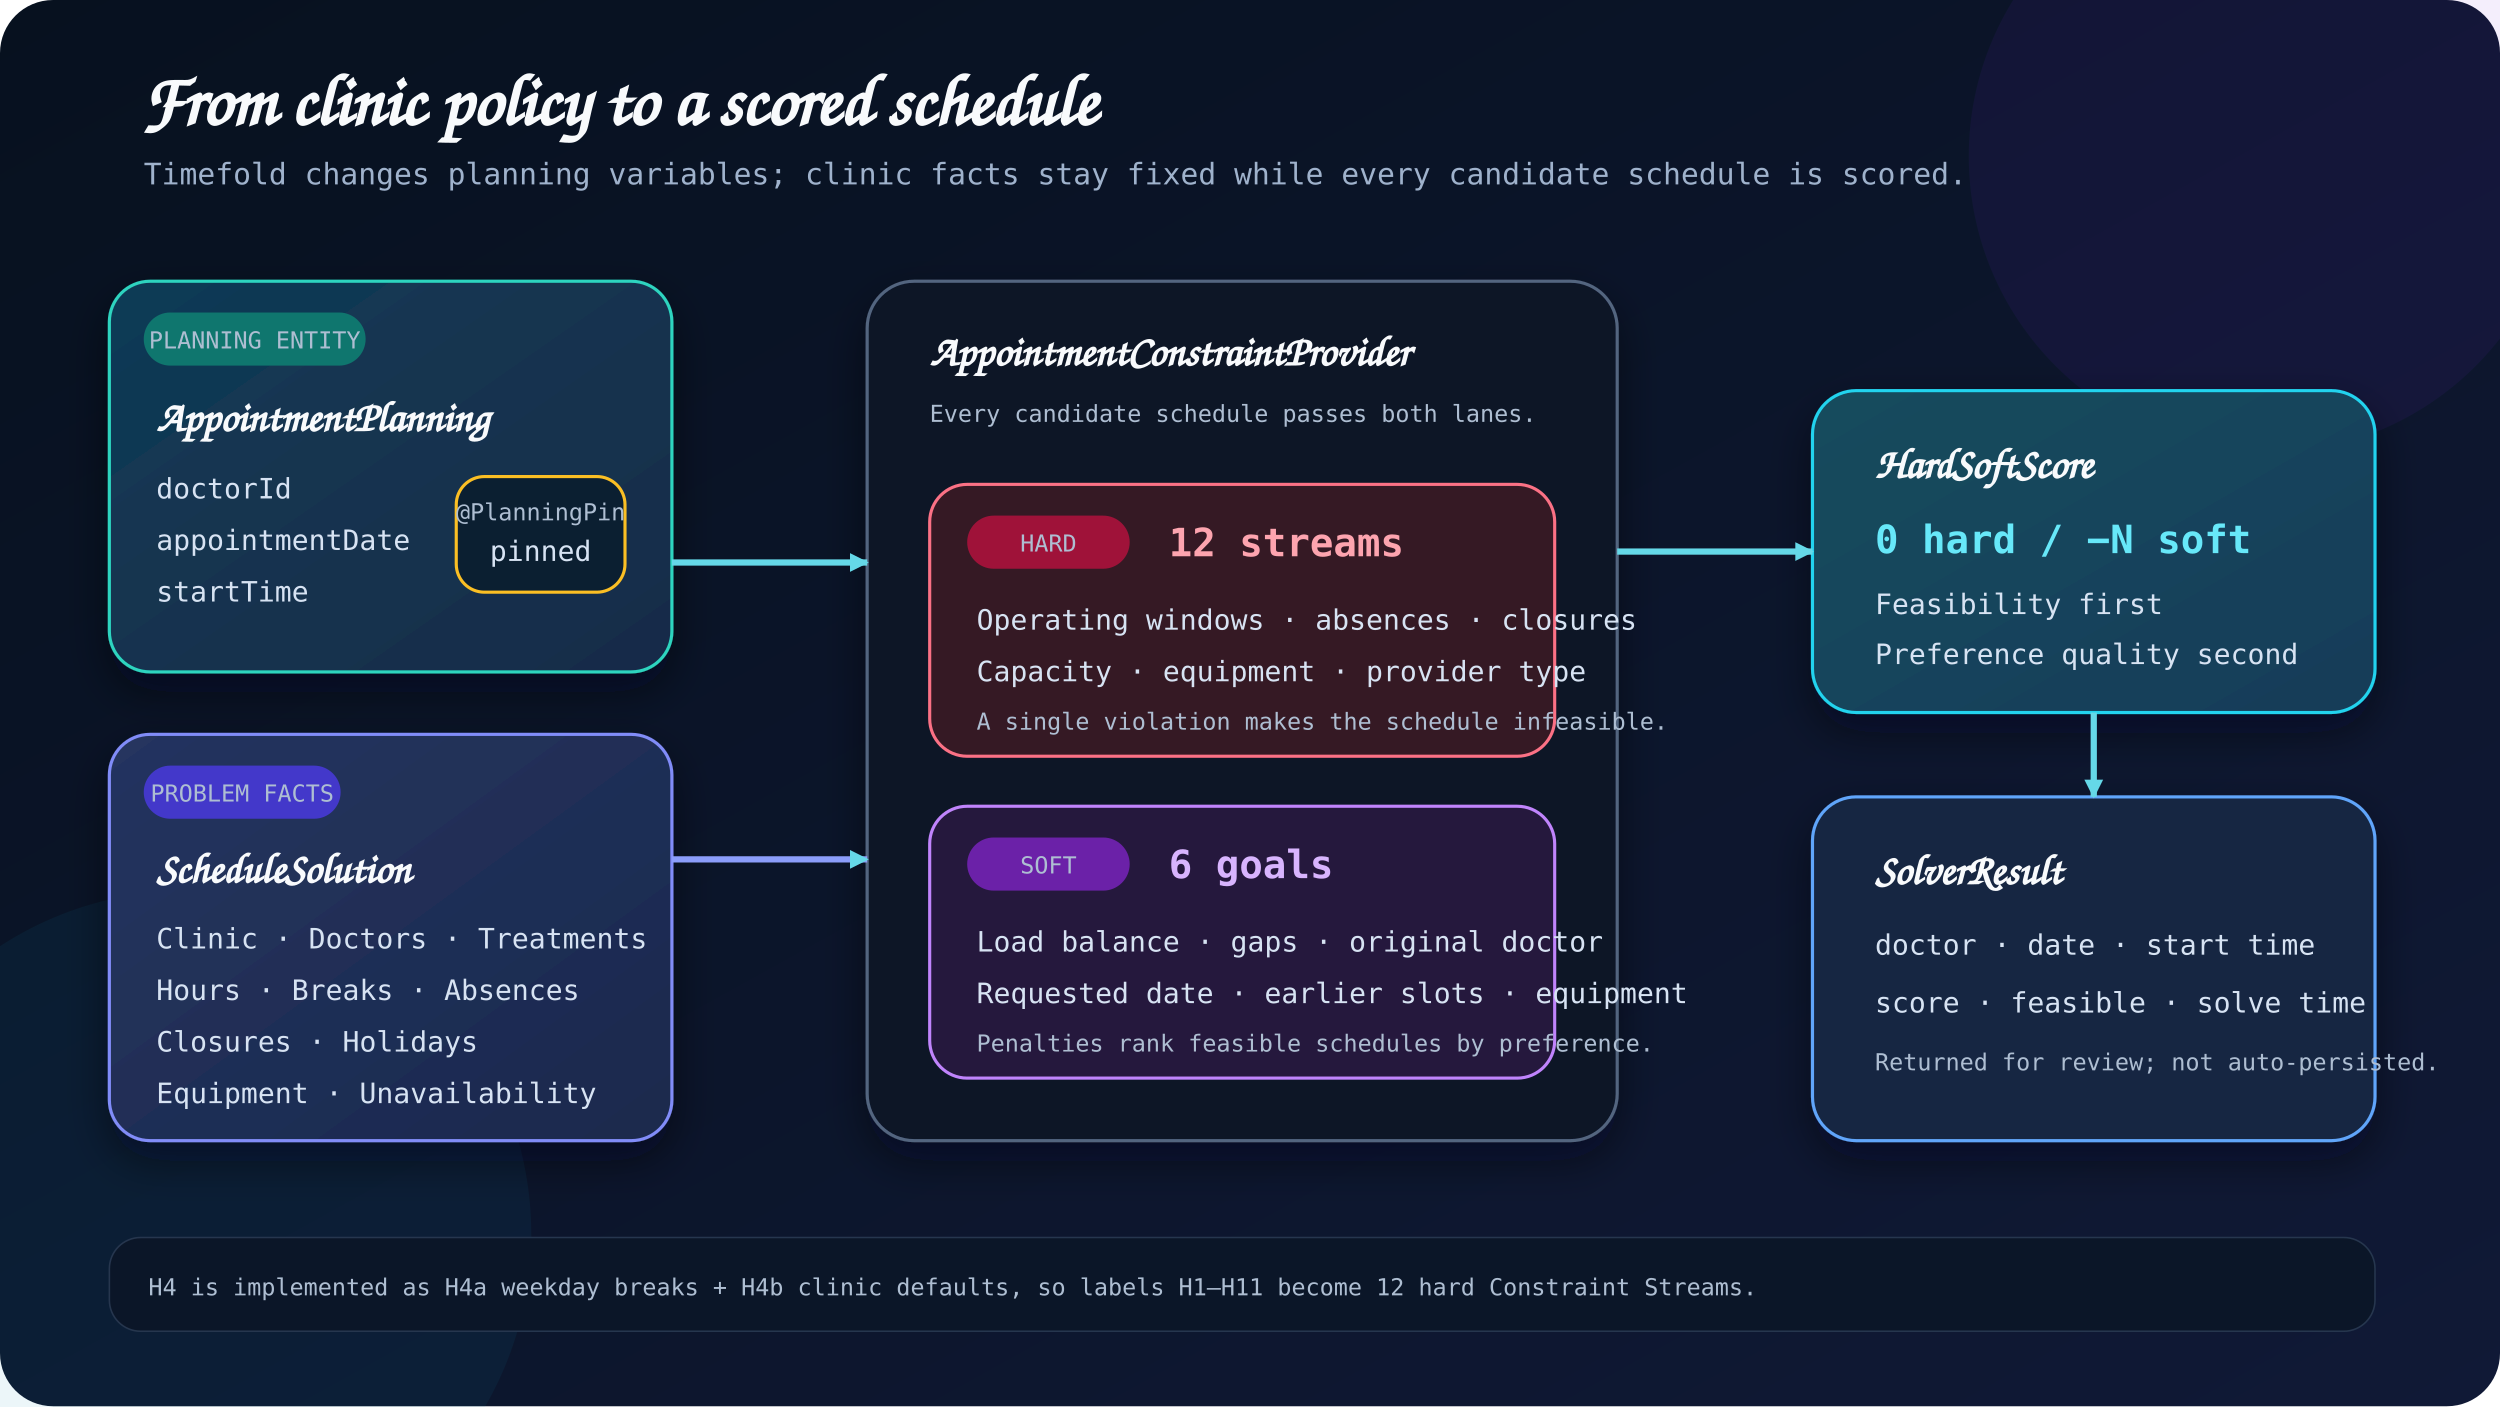
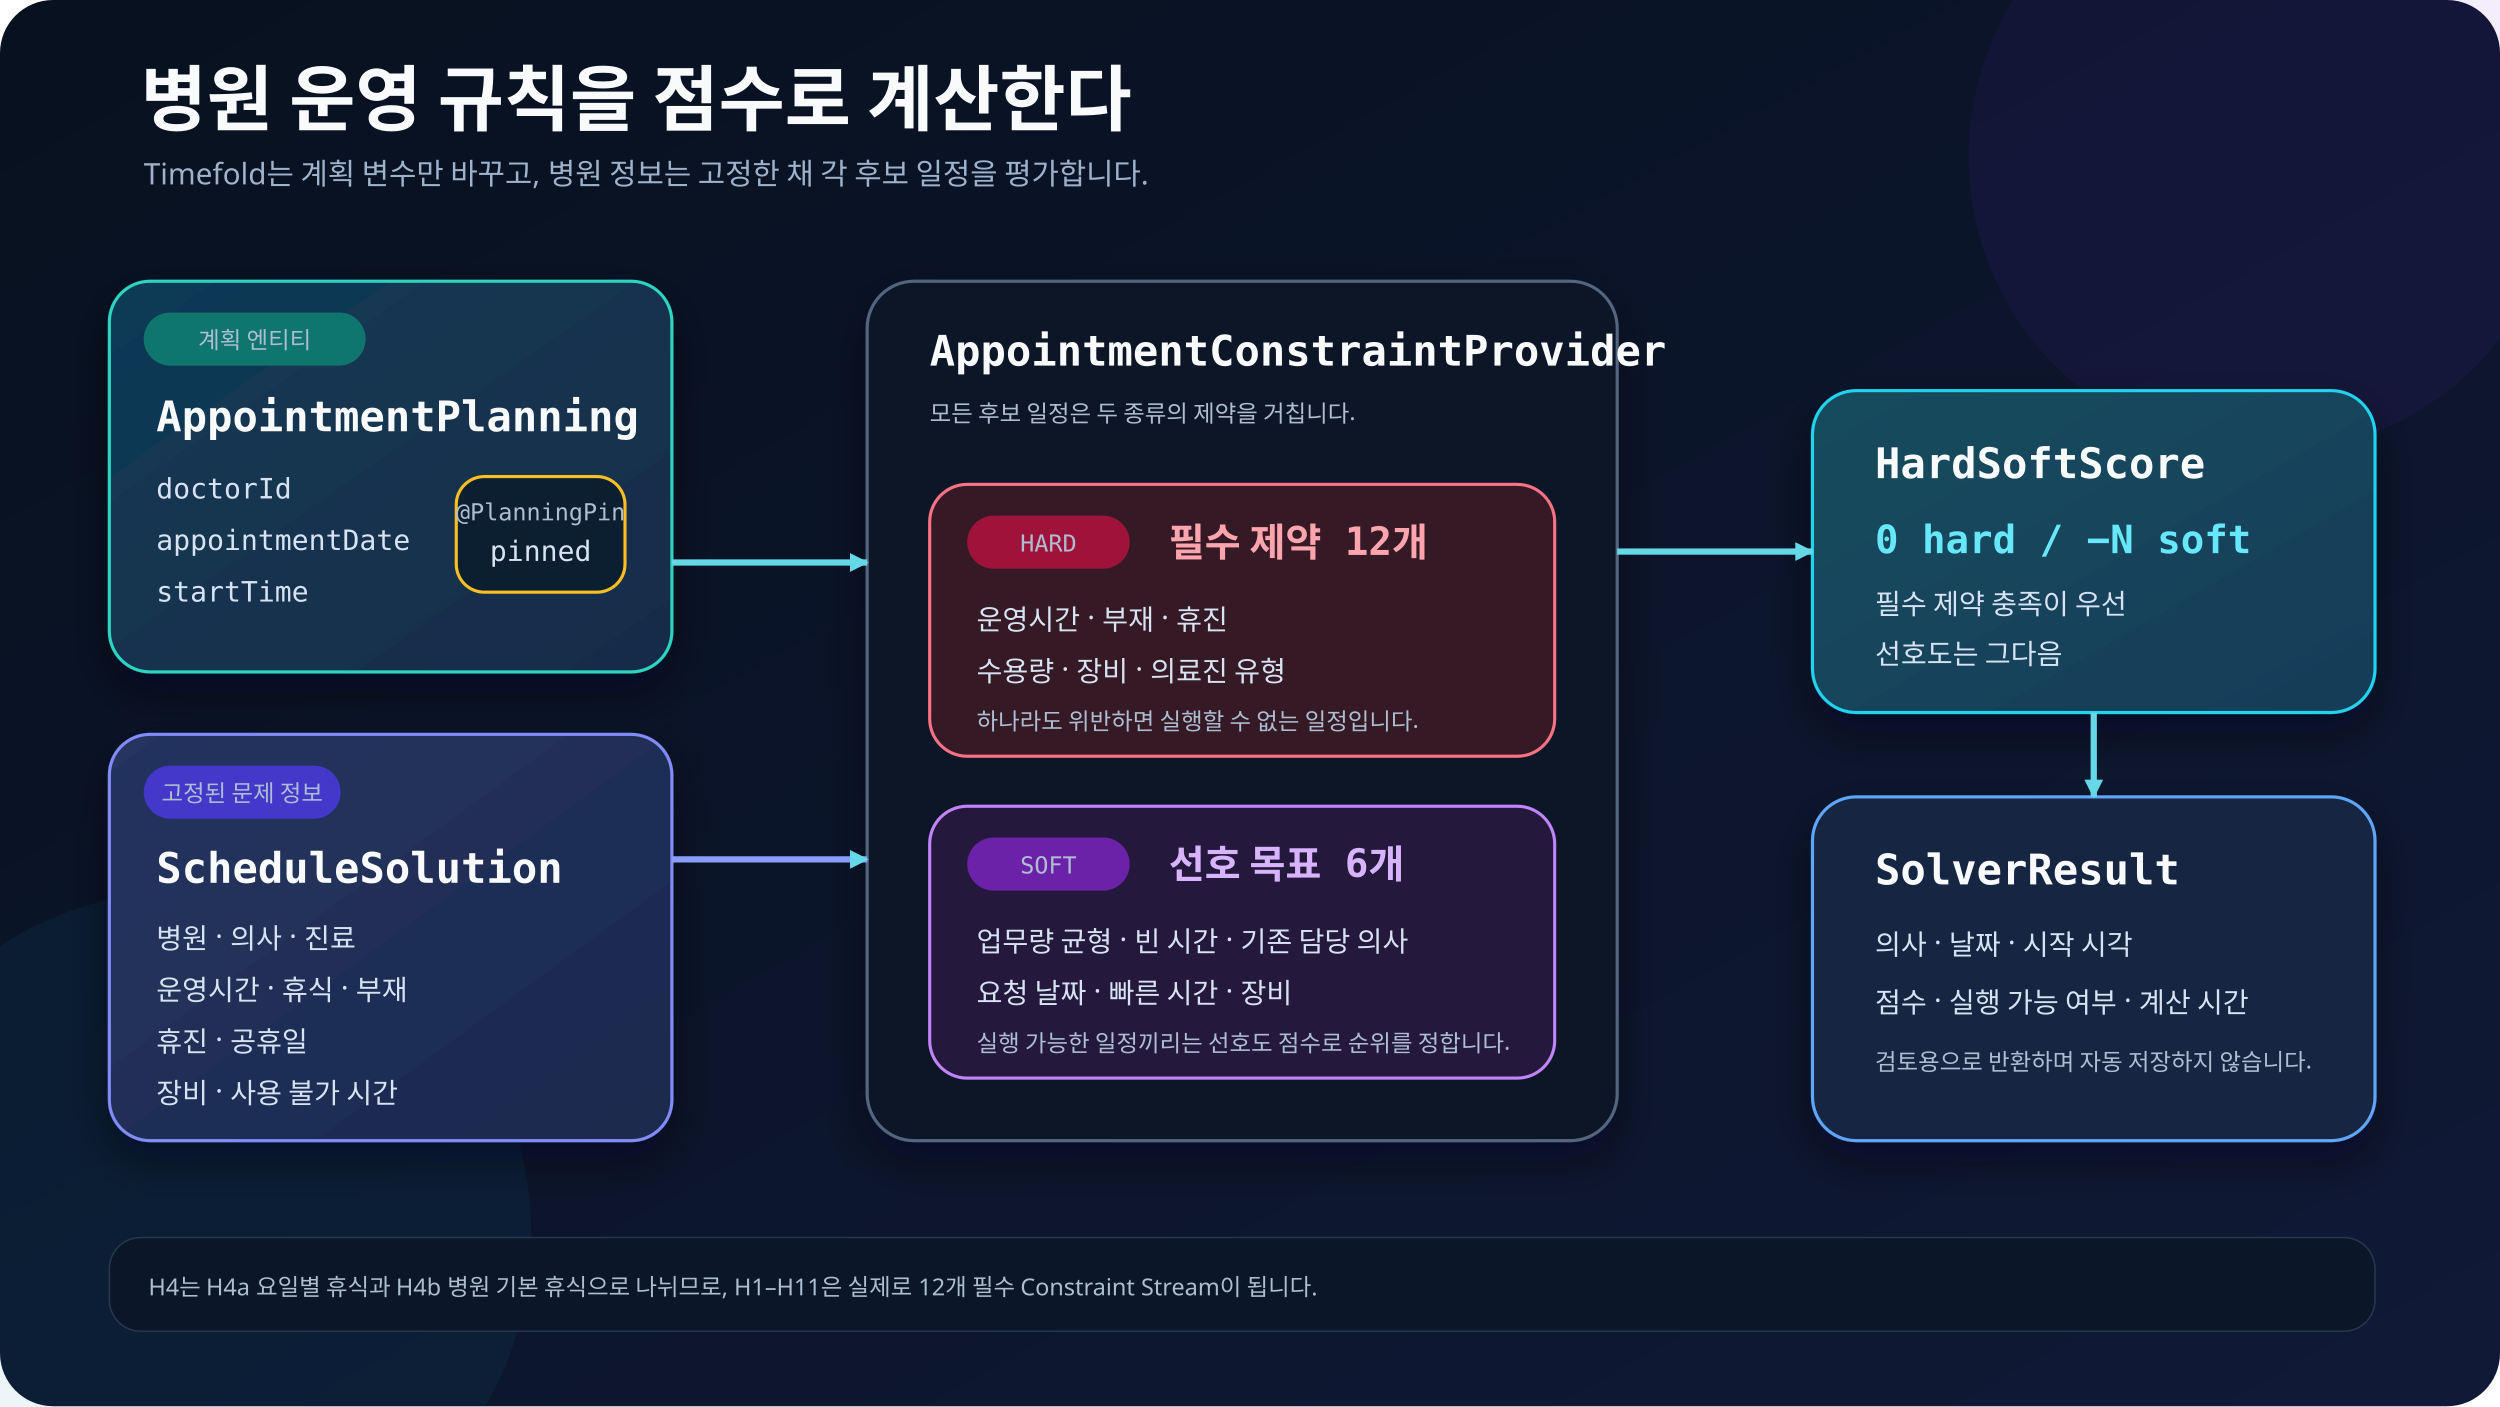
<svg xmlns="http://www.w3.org/2000/svg" width="1600" height="900" viewBox="0 0 1600 900" role="img" aria-labelledby="title desc">
  <defs>
    <linearGradient id="bg" x1="0" y1="0" x2="1" y2="1">
      <stop offset="0" stop-color="#07111f" />
      <stop offset="1" stop-color="#101936" />
    </linearGradient>
    <linearGradient id="entity" x1="0" y1="0" x2="1" y2="1">
      <stop offset="0" stop-color="#113b55" />
      <stop offset="1" stop-color="#132b49" />
    </linearGradient>
    <linearGradient id="facts" x1="0" y1="0" x2="1" y2="1">
      <stop offset="0" stop-color="#25345f" />
      <stop offset="1" stop-color="#1a294d" />
    </linearGradient>
    <linearGradient id="score" x1="0" y1="0" x2="1" y2="1">
      <stop offset="0" stop-color="#164c5d" />
      <stop offset="1" stop-color="#193c59" />
    </linearGradient>
    <filter id="shadow" x="-20%" y="-20%" width="140%" height="140%">
      <feDropShadow dx="0" dy="12" stdDeviation="14" flood-color="#020617" flood-opacity="0.48" />
    </filter>
    <marker id="arrow" markerWidth="14" markerHeight="14" refX="12" refY="7" orient="auto" markerUnits="userSpaceOnUse">
      <path d="M 1 1 L 13 7 L 1 13 Z" fill="#65d8e8" />
    </marker>
    <style>
-       .title { font-family: "Architects Daughter", cursive; font-size: 46px; font-weight: 700; fill: #f8fafc; }
-       .subtitle { font-family: "Comic Mono", monospace; font-size: 19px; fill: #9fb2cc; }
-       .label { font-family: "Architects Daughter", cursive; font-size: 27px; font-weight: 700; fill: #f8fafc; }
-       .body { font-family: "Comic Mono", monospace; font-size: 18px; fill: #d7e3f3; }
-       .small { font-family: "Comic Mono", monospace; font-size: 15px; fill: #aebed2; }
-       .metric { font-family: "Comic Mono", monospace; font-size: 25px; font-weight: 700; }
+       .title { font-family: "goorm Sans", sans-serif; font-size: 46px; font-weight: 700; fill: #f8fafc; }
+       .subtitle { font-family: "goorm Sans", sans-serif; font-size: 19px; fill: #9fb2cc; }
+       .label { font-family: "goorm Sans", sans-serif; font-size: 27px; font-weight: 700; fill: #f8fafc; }
+       .code-label { font-family: "goorm Sans Code", "goorm Sans", monospace; font-size: 27px; font-weight: 700; fill: #f8fafc; }
+       .body { font-family: "goorm Sans", sans-serif; font-size: 18px; fill: #d7e3f3; }
+       .code { font-family: "goorm Sans Code", "goorm Sans", monospace; font-size: 18px; fill: #d7e3f3; }
+       .small { font-family: "goorm Sans", sans-serif; font-size: 15px; fill: #aebed2; }
+       .code-small { font-family: "goorm Sans Code", "goorm Sans", monospace; font-size: 15px; fill: #aebed2; }
+       .metric { font-family: "goorm Sans Code", "goorm Sans", monospace; font-size: 25px; font-weight: 700; }
      .card { stroke-width: 2; filter: url(#shadow); }
    </style>
  </defs>
  <rect width="1600" height="900" rx="34" fill="url(#bg)" />
  <circle cx="1450" cy="100" r="190" fill="#6d28d9" opacity="0.08" />
  <circle cx="120" cy="790" r="220" fill="#0891b2" opacity="0.08" />
-   <text x="90" y="80" class="title">From clinic policy to a scored schedule</text>
-   <text x="92" y="118" class="subtitle">Timefold changes planning variables; clinic facts stay fixed while every candidate schedule is scored.</text>
+   <text x="90" y="80" class="title">병원 운영 규칙을 점수로 계산한다</text>
+   <text x="92" y="118" class="subtitle">Timefold는 계획 변수만 바꾸고, 병원 정보는 고정한 채 각 후보 일정을 평가합니다.</text>
  <rect x="70" y="180" width="360" height="250" rx="26" fill="url(#entity)" stroke="#2dd4bf" class="card" />
  <rect x="92" y="200" width="142" height="34" rx="17" fill="#0f766e" />
-   <text x="163" y="223" text-anchor="middle" class="small" fill="#ecfeff">PLANNING ENTITY</text>
-   <text x="100" y="276" class="label">AppointmentPlanning</text>
-   <text x="100" y="319" class="body">doctorId</text>
-   <text x="100" y="352" class="body">appointmentDate</text>
-   <text x="100" y="385" class="body">startTime</text>
+   <text x="163" y="223" text-anchor="middle" class="small" fill="#ecfeff">계획 엔티티</text>
+   <text x="100" y="276" class="code-label">AppointmentPlanning</text>
+   <text x="100" y="319" class="code">doctorId</text>
+   <text x="100" y="352" class="code">appointmentDate</text>
+   <text x="100" y="385" class="code">startTime</text>
  <rect x="292" y="305" width="108" height="74" rx="18" fill="#0b1f31" stroke="#fbbf24" stroke-width="2" />
-   <text x="346" y="333" text-anchor="middle" class="small" fill="#fde68a">@PlanningPin</text>
-   <text x="346" y="359" text-anchor="middle" class="body">pinned</text>
+   <text x="346" y="333" text-anchor="middle" class="code-small" font-size="13" fill="#fde68a">@PlanningPin</text>
+   <text x="346" y="359" text-anchor="middle" class="code">pinned</text>
  <rect x="70" y="470" width="360" height="260" rx="26" fill="url(#facts)" stroke="#818cf8" class="card" />
  <rect x="92" y="490" width="126" height="34" rx="17" fill="#4338ca" />
-   <text x="155" y="513" text-anchor="middle" class="small" fill="#eef2ff">PROBLEM FACTS</text>
-   <text x="100" y="565" class="label">ScheduleSolution</text>
-   <text x="100" y="607" class="body">Clinic · Doctors · Treatments</text>
-   <text x="100" y="640" class="body">Hours · Breaks · Absences</text>
-   <text x="100" y="673" class="body">Closures · Holidays</text>
-   <text x="100" y="706" class="body">Equipment · Unavailability</text>
+   <text x="155" y="513" text-anchor="middle" class="small" fill="#eef2ff">고정된 문제 정보</text>
+   <text x="100" y="565" class="code-label">ScheduleSolution</text>
+   <text x="100" y="607" class="body">병원 · 의사 · 진료</text>
+   <text x="100" y="640" class="body">운영시간 · 휴식 · 부재</text>
+   <text x="100" y="673" class="body">휴진 · 공휴일</text>
+   <text x="100" y="706" class="body">장비 · 사용 불가 시간</text>
  <rect x="555" y="180" width="480" height="550" rx="30" fill="#0b1428" stroke="#53657f" class="card" />
-   <text x="595" y="234" class="label">AppointmentConstraintProvider</text>
-   <text x="595" y="270" class="small">Every candidate schedule passes both lanes.</text>
+   <text x="595" y="234" class="code-label">AppointmentConstraintProvider</text>
+   <text x="595" y="270" class="small">모든 후보 일정은 두 종류의 제약을 거칩니다.</text>
  <rect x="595" y="310" width="400" height="174" rx="24" fill="#351924" stroke="#fb7185" stroke-width="2" />
  <rect x="619" y="330" width="104" height="34" rx="17" fill="#9f1239" />
-   <text x="671" y="353" text-anchor="middle" class="small" fill="#fff1f2">HARD</text>
-   <text x="748" y="356" class="metric" fill="#fda4af">12 streams</text>
-   <text x="625" y="403" class="body">Operating windows · absences · closures</text>
-   <text x="625" y="436" class="body">Capacity · equipment · provider type</text>
-   <text x="625" y="467" class="small" fill="#fecdd3">A single violation makes the schedule infeasible.</text>
+   <text x="671" y="353" text-anchor="middle" class="code-small" fill="#fff1f2">HARD</text>
+   <text x="748" y="356" class="metric" fill="#fda4af">필수 제약 12개</text>
+   <text x="625" y="403" class="body">운영시간 · 부재 · 휴진</text>
+   <text x="625" y="436" class="body">수용량 · 장비 · 의료진 유형</text>
+   <text x="625" y="467" class="small" fill="#fecdd3">하나라도 위반하면 실행할 수 없는 일정입니다.</text>
  <rect x="595" y="516" width="400" height="174" rx="24" fill="#25183d" stroke="#c084fc" stroke-width="2" />
  <rect x="619" y="536" width="104" height="34" rx="17" fill="#6b21a8" />
-   <text x="671" y="559" text-anchor="middle" class="small" fill="#faf5ff">SOFT</text>
-   <text x="748" y="562" class="metric" fill="#d8b4fe">6 goals</text>
-   <text x="625" y="609" class="body">Load balance · gaps · original doctor</text>
-   <text x="625" y="642" class="body">Requested date · earlier slots · equipment</text>
-   <text x="625" y="673" class="small" fill="#e9d5ff">Penalties rank feasible schedules by preference.</text>
+   <text x="671" y="559" text-anchor="middle" class="code-small" fill="#faf5ff">SOFT</text>
+   <text x="748" y="562" class="metric" fill="#d8b4fe">선호 목표 6개</text>
+   <text x="625" y="609" class="body">업무량 균형 · 빈 시간 · 기존 담당 의사</text>
+   <text x="625" y="642" class="body">요청 날짜 · 빠른 시간 · 장비</text>
+   <text x="625" y="673" class="small" fill="#e9d5ff">실행 가능한 일정끼리는 선호도 점수로 순위를 정합니다.</text>
  <rect x="1160" y="250" width="360" height="206" rx="28" fill="url(#score)" stroke="#22d3ee" class="card" />
-   <text x="1200" y="306" class="label">HardSoftScore</text>
+   <text x="1200" y="306" class="code-label">HardSoftScore</text>
  <text x="1200" y="354" class="metric" fill="#67e8f9">0 hard / −N soft</text>
-   <text x="1200" y="393" class="body">Feasibility first</text>
-   <text x="1200" y="425" class="body">Preference quality second</text>
+   <text x="1200" y="393" class="body">필수 제약 충족이 우선</text>
+   <text x="1200" y="425" class="body">선호도는 그다음</text>
  <rect x="1160" y="510" width="360" height="220" rx="28" fill="#152743" stroke="#60a5fa" class="card" />
-   <text x="1200" y="566" class="label">SolverResult</text>
-   <text x="1200" y="611" class="body">doctor · date · start time</text>
-   <text x="1200" y="648" class="body">score · feasible · solve time</text>
-   <text x="1200" y="685" class="small">Returned for review; not auto-persisted.</text>
+   <text x="1200" y="566" class="code-label">SolverResult</text>
+   <text x="1200" y="611" class="body">의사 · 날짜 · 시작 시각</text>
+   <text x="1200" y="648" class="body">점수 · 실행 가능 여부 · 계산 시간</text>
+   <text x="1200" y="685" class="small">검토용으로 반환하며 자동 저장하지 않습니다.</text>
  <path d="M 430 360 H 555" fill="none" stroke="#65d8e8" stroke-width="4" marker-end="url(#arrow)" data-connector="entity-to-constraints" />
  <path d="M 430 550 H 555" fill="none" stroke="#8b9dfa" stroke-width="4" marker-end="url(#arrow)" data-connector="facts-to-constraints" />
  <path d="M 1035 353 H 1160" fill="none" stroke="#65d8e8" stroke-width="4" marker-end="url(#arrow)" data-connector="constraints-to-score" />
  <path d="M 1340 456 V 510" fill="none" stroke="#65d8e8" stroke-width="4" marker-end="url(#arrow)" data-connector="score-to-result" />
  <rect x="70" y="792" width="1450" height="60" rx="20" fill="#0b1628" stroke="#26364e" />
-   <text x="95" y="829" class="small">H4 is implemented as H4a weekday breaks + H4b clinic defaults, so labels H1–H11 become 12 hard Constraint Streams.</text>
+   <text x="95" y="829" class="small">H4는 H4a 요일별 휴식과 H4b 병원 기본 휴식으로 나뉘므로, H1–H11은 실제로 12개 필수 Constraint Stream이 됩니다.</text>
</svg>
